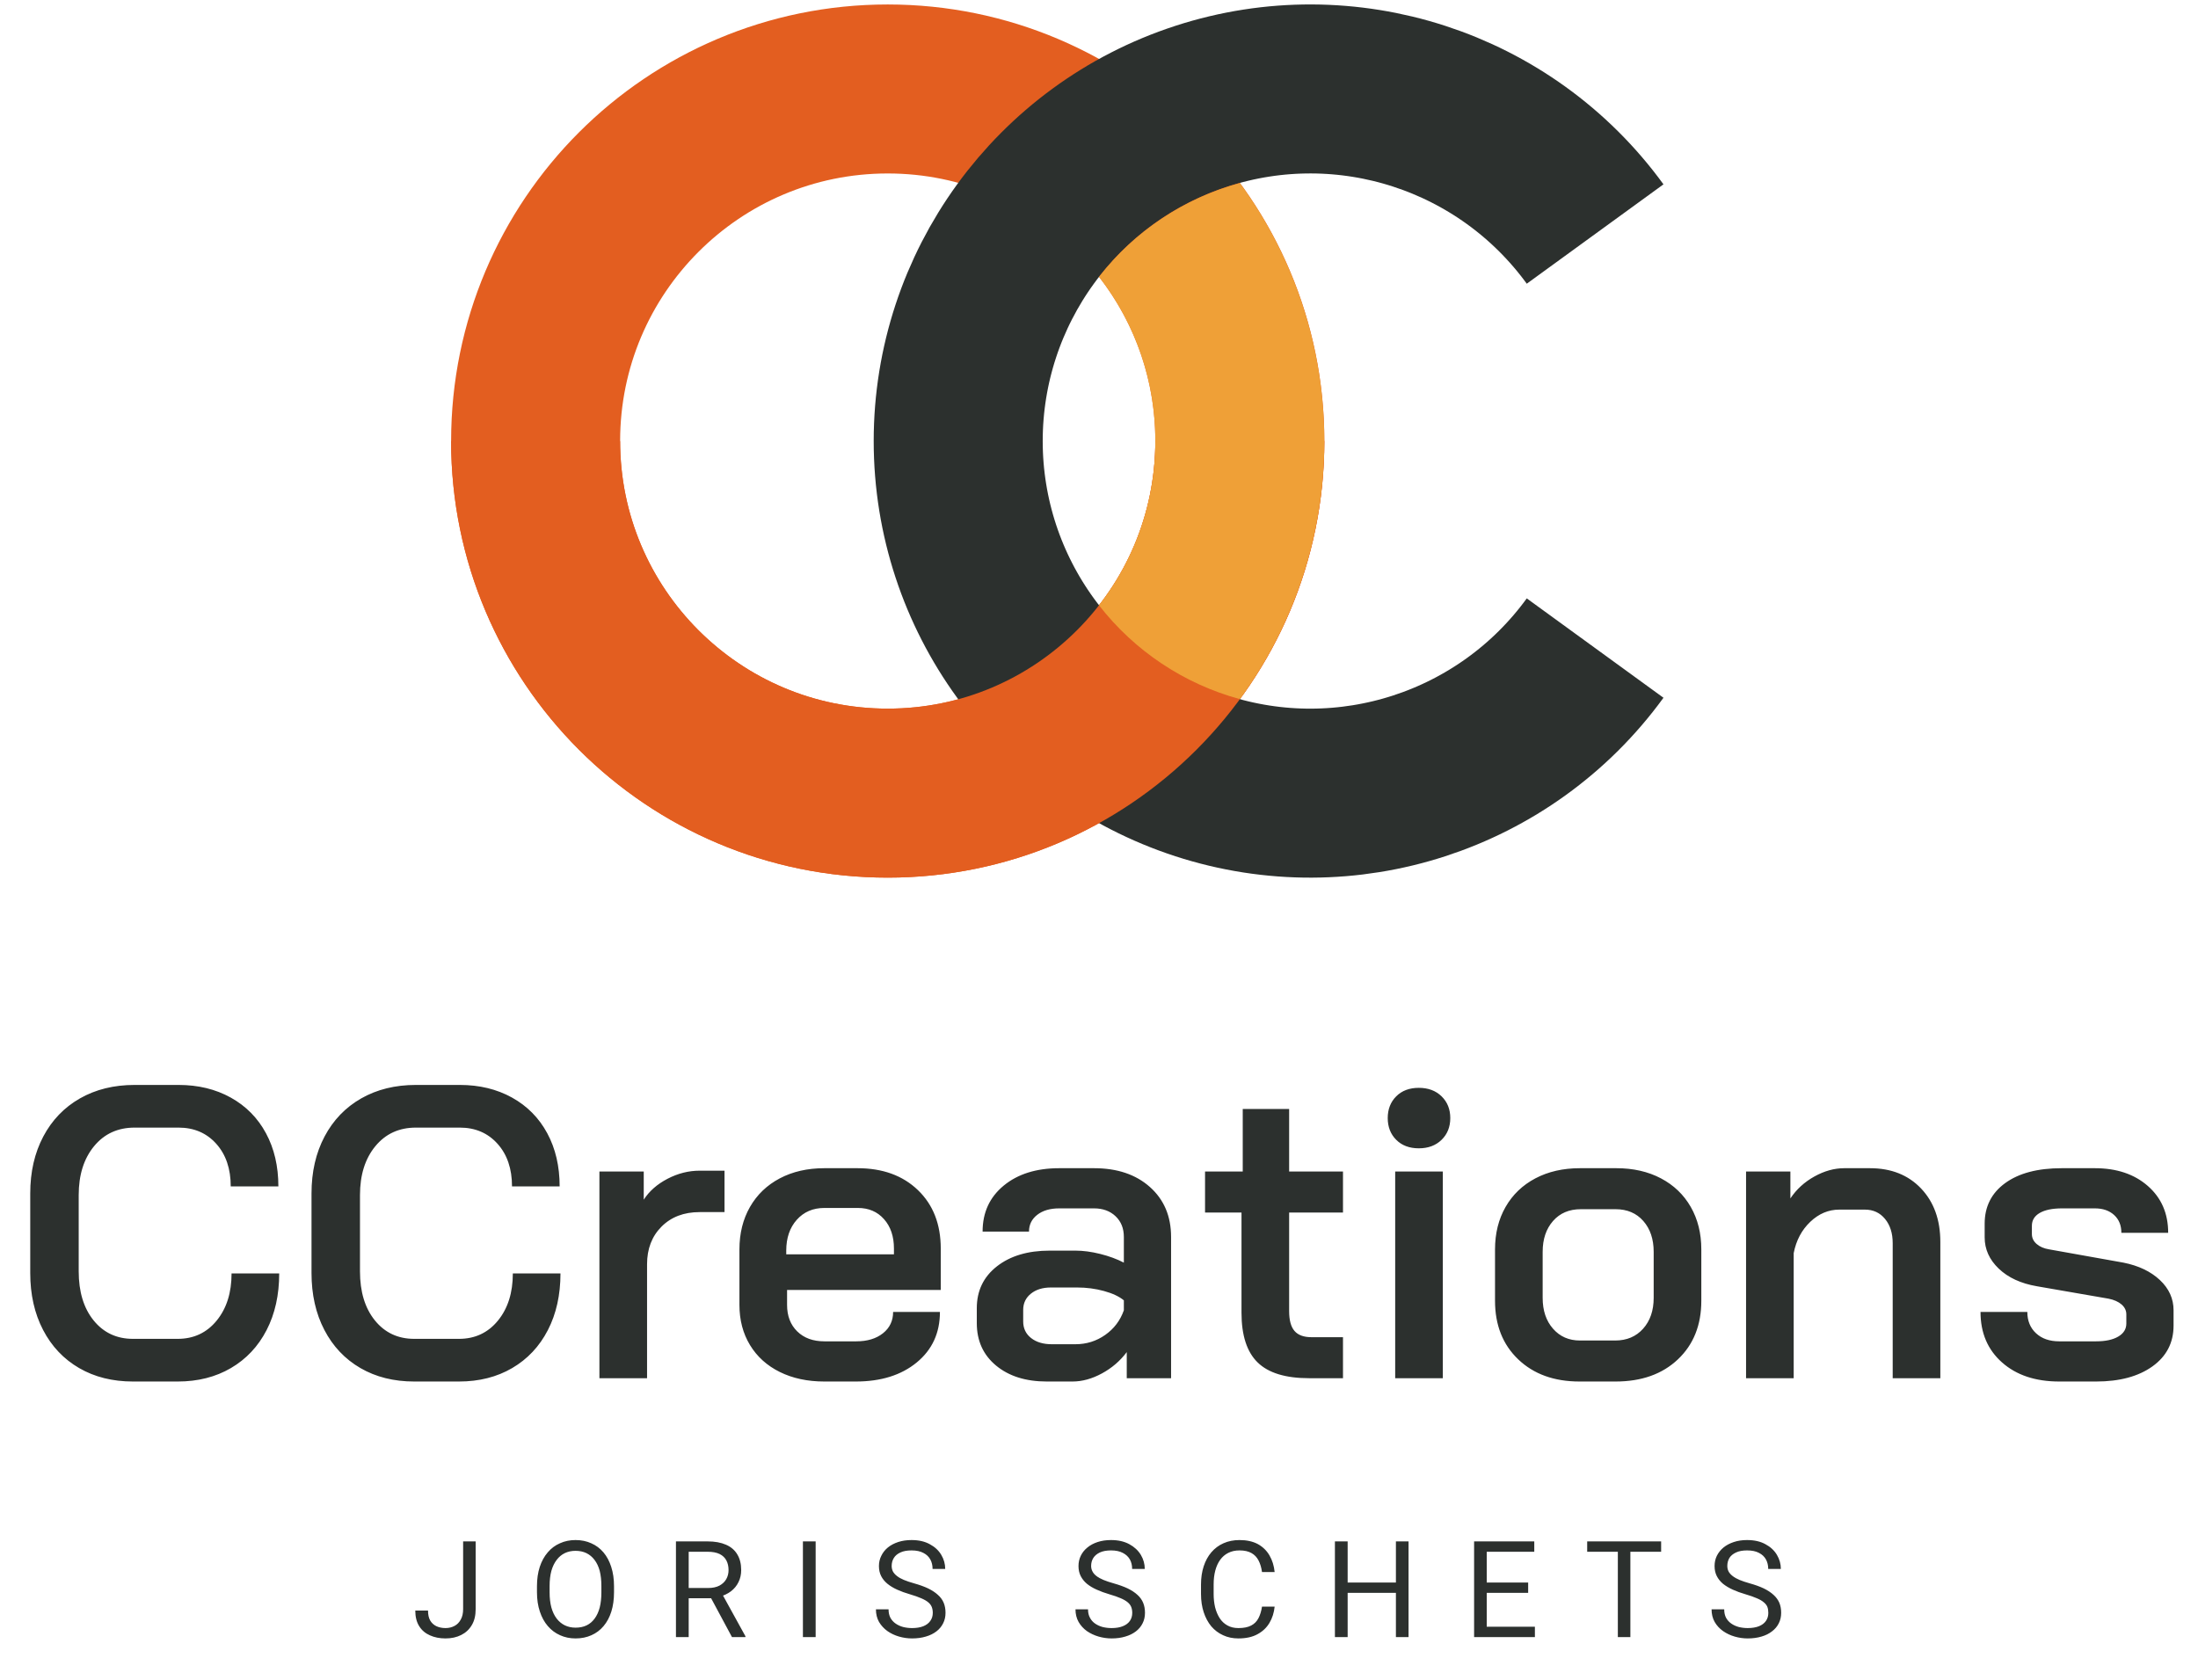
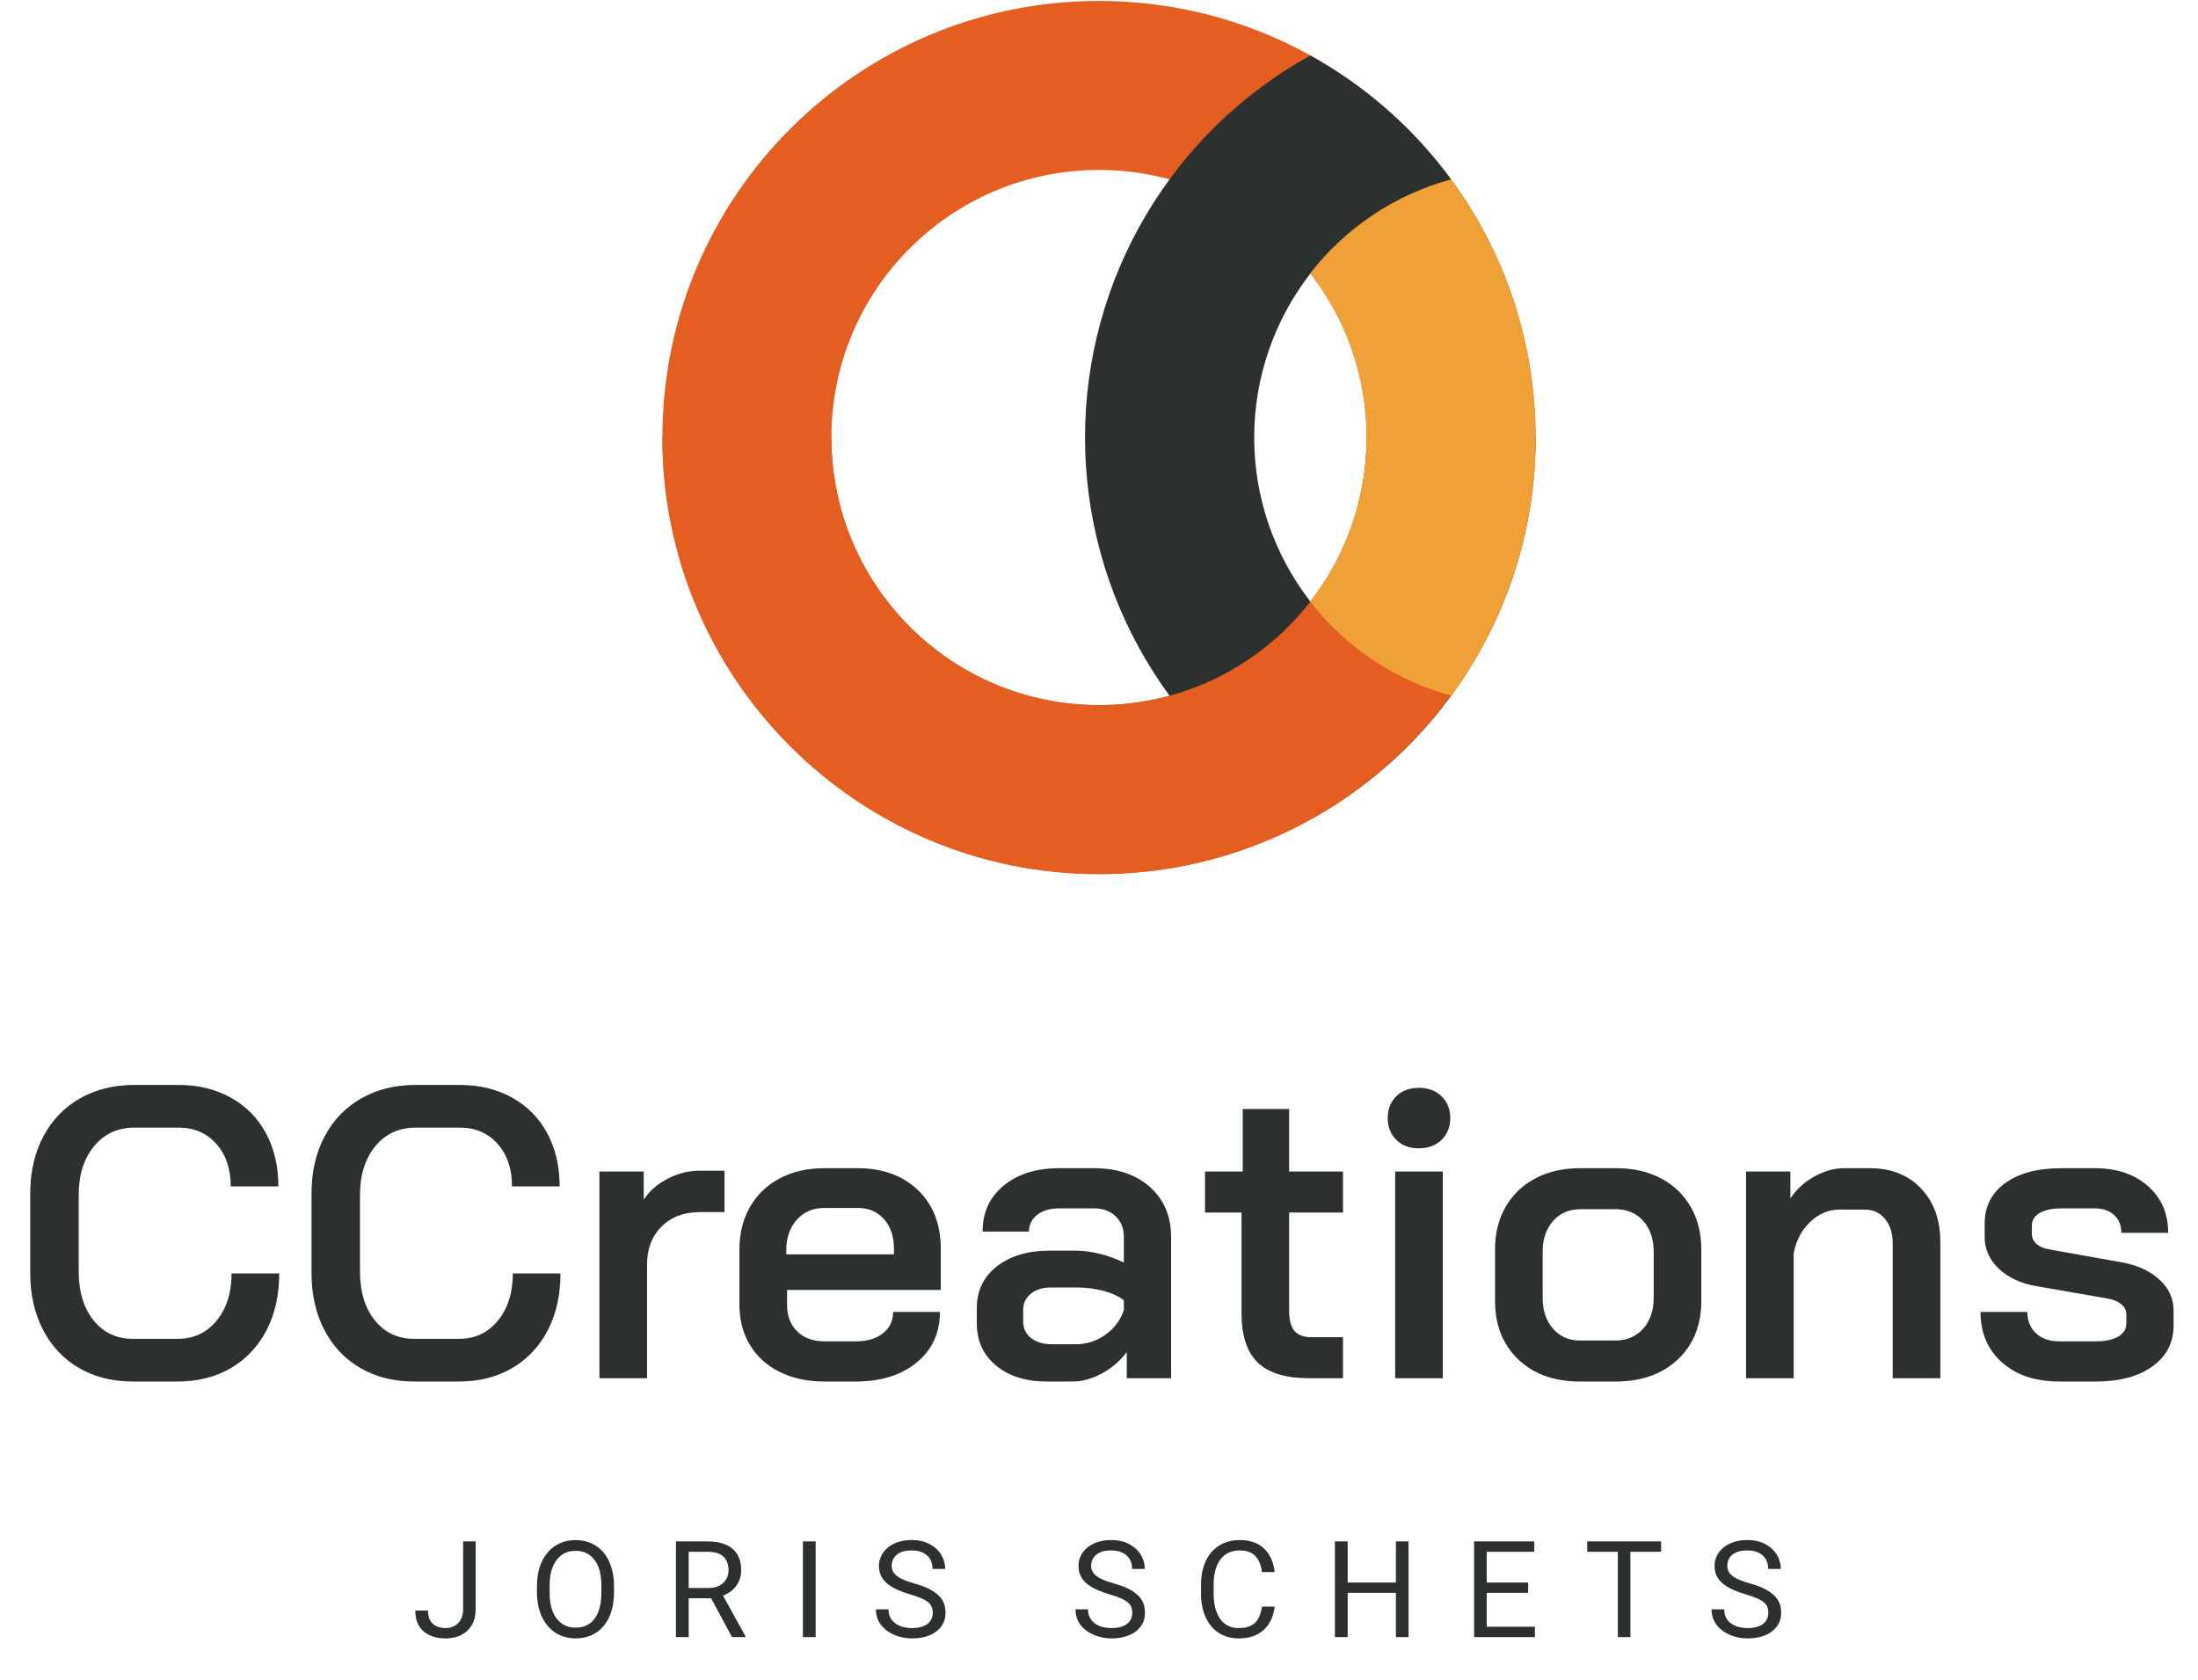
<svg xmlns="http://www.w3.org/2000/svg" viewBox="0 0 212.24 162.00" width="212" height="162" role="img">
-   <g transform="translate(43.22 0) scale(1.7)">
-     <g fill="none" stroke-width="9.6">
-       <circle cx="25" cy="25" r="20" stroke="#e35e20" />
-       <path d="M65.18 13.24A20 20 0 1 0 65.18 36.76" stroke="#2c302e" />
-       <path d="M45 25A20 20 0 0 1 5 25" stroke="#e35e20" />
+   <g transform="translate(63.96 0) scale(1.7)">
+     <g transform="translate(-0.2 -0.2)">
+       <path fill="#e35e20" fill-rule="evenodd" d="M25 .2a24.8 24.8 0 1 0 0 49.6a24.8 24.8 0 1 0 0-49.6zM25 9.8a15.2 15.2 0 1 1 0 30.4a15.2 15.2 0 1 1 0-30.4z" />
+       <path fill="#2c302e" d="M37 3.3A24.8 24.8 0 0 1 45 10.34A15.2 15.2 0 0 0 45 39.66A24.8 24.8 0 0 1 37 46.7A24.8 24.8 0 0 1 37 3.3z" />
+       <path fill="#e35e20" d="M.2 25A24.8 24.8 0 0 0 49.8 25H40.2A15.2 15.2 0 0 1 9.8 25z" />
+       <path fill="#efa037" d="M45 10.34A24.8 24.8 0 0 1 45 39.66A15.2 15.2 0 0 1 37 34.33A15.2 15.2 0 0 0 37 15.67A15.2 15.2 0 0 1 45 10.34z" />
    </g>
-     <path d="M45 10.34A24.8 24.8 0 0 1 45 39.66A15.2 15.2 0 0 1 37 34.33A15.2 15.2 0 0 0 37 15.67A15.2 15.2 0 0 1 45 10.34Z" fill="#efa037" />
  </g>
  <path fill="#2c302e" d="M2.92 122.84V115.16Q2.92 112.04 4.18 109.66Q5.44 107.28 7.72 105.98Q10 104.68 13 104.68H17.24Q20.08 104.68 22.28 105.9Q24.48 107.12 25.68 109.34Q26.88 111.56 26.88 114.48H22.28Q22.28 111.92 20.88 110.36Q19.48 108.8 17.24 108.8H13Q10.56 108.8 9.08 110.6Q7.6 112.4 7.6 115.32V122.68Q7.6 125.64 9.04 127.42Q10.48 129.2 12.84 129.2H17.16Q19.48 129.2 20.92 127.44Q22.36 125.68 22.36 122.88H26.96Q26.96 126 25.74 128.36Q24.52 130.72 22.3 132.02Q20.08 133.32 17.16 133.32H12.84Q9.88 133.32 7.64 132.02Q5.4 130.72 4.16 128.34Q2.92 125.96 2.92 122.84ZM30.08 122.84V115.16Q30.08 112.04 31.34 109.66Q32.6 107.28 34.88 105.98Q37.16 104.68 40.16 104.68H44.4Q47.24 104.68 49.44 105.9Q51.64 107.12 52.84 109.34Q54.04 111.56 54.04 114.48H49.44Q49.44 111.92 48.04 110.36Q46.64 108.8 44.4 108.8H40.16Q37.72 108.8 36.24 110.6Q34.76 112.4 34.76 115.32V122.68Q34.76 125.64 36.2 127.42Q37.64 129.2 40 129.2H44.32Q46.64 129.2 48.08 127.44Q49.52 125.68 49.52 122.88H54.12Q54.12 126 52.9 128.36Q51.68 130.72 49.46 132.02Q47.24 133.32 44.32 133.32H40Q37.04 133.32 34.8 132.02Q32.56 130.72 31.32 128.34Q30.08 125.96 30.08 122.84ZM57.88 113.04H62.16V115.76Q62.96 114.52 64.46 113.74Q65.96 112.96 67.56 112.96H69.96V116.96H67.56Q65.28 116.96 63.88 118.36Q62.48 119.76 62.48 122V133H57.88ZM71.4 125.92V120.56Q71.4 118.24 72.42 116.46Q73.44 114.68 75.3 113.7Q77.16 112.72 79.6 112.72H82.8Q86.44 112.72 88.64 114.84Q90.84 116.96 90.84 120.48V124.48H76V125.92Q76 127.52 76.98 128.48Q77.96 129.44 79.6 129.44H82.68Q84.28 129.44 85.26 128.66Q86.24 127.88 86.24 126.6H90.76Q90.76 129.64 88.52 131.48Q86.28 133.32 82.64 133.32H79.6Q77.16 133.32 75.3 132.4Q73.44 131.48 72.42 129.8Q71.4 128.12 71.4 125.92ZM86.32 121.04V120.48Q86.32 118.72 85.36 117.64Q84.4 116.56 82.84 116.56H79.6Q77.96 116.56 76.94 117.7Q75.92 118.84 75.92 120.68V121.04ZM94.32 127.68V126.24Q94.32 123.72 96.26 122.2Q98.2 120.68 101.36 120.68H103.84Q104.96 120.68 106.24 121Q107.52 121.32 108.52 121.84V119.36Q108.52 118.12 107.72 117.36Q106.92 116.6 105.64 116.6H102.28Q100.96 116.6 100.16 117.22Q99.36 117.84 99.36 118.84H94.88Q94.88 116.08 96.92 114.4Q98.96 112.72 102.28 112.72H105.64Q109 112.72 111.04 114.54Q113.08 116.36 113.08 119.36V133H108.8V130.48Q107.84 131.76 106.4 132.54Q104.96 133.32 103.56 133.32H101.08Q98.04 133.32 96.18 131.78Q94.32 130.24 94.32 127.68ZM103.84 129.72Q105.44 129.72 106.72 128.82Q108 127.92 108.52 126.44V125.48Q107.84 124.92 106.6 124.58Q105.36 124.24 104 124.24H101.48Q100.28 124.24 99.54 124.84Q98.8 125.44 98.8 126.4V127.52Q98.8 128.52 99.56 129.12Q100.32 129.72 101.56 129.72ZM119.88 126.68V117H116.36V113.04H120V107H124.48V113.04H129.68V117H124.48V126.52Q124.48 127.84 125 128.44Q125.52 129.04 126.64 129.04H129.68V133H126.4Q123 133 121.44 131.48Q119.88 129.96 119.88 126.68ZM134 107.88Q134 106.6 134.82 105.78Q135.64 104.96 137 104.96Q138.36 104.96 139.2 105.78Q140.04 106.6 140.04 107.88Q140.04 109.16 139.2 109.98Q138.36 110.8 137 110.8Q135.64 110.8 134.82 109.98Q134 109.16 134 107.88ZM134.72 113.04H139.32V133H134.72ZM144.36 125.52V120.56Q144.36 118.24 145.38 116.46Q146.4 114.68 148.26 113.7Q150.12 112.72 152.56 112.72H156.08Q158.52 112.72 160.38 113.7Q162.24 114.68 163.26 116.46Q164.28 118.24 164.28 120.56V125.52Q164.28 129.04 162.02 131.18Q159.76 133.32 156 133.32H152.52Q148.84 133.32 146.6 131.18Q144.36 129.04 144.36 125.52ZM155.96 129.36Q157.64 129.36 158.66 128.22Q159.68 127.08 159.68 125.24V120.8Q159.68 118.96 158.68 117.82Q157.68 116.68 156 116.68H152.64Q150.96 116.68 149.96 117.82Q148.96 118.96 148.96 120.8V125.24Q148.96 127.08 149.96 128.22Q150.96 129.36 152.56 129.36ZM168.6 113.04H172.88V115.64Q173.76 114.32 175.2 113.52Q176.64 112.72 178.08 112.72H180.56Q183.64 112.72 185.5 114.68Q187.36 116.64 187.36 119.84V133H182.76V119.96Q182.76 118.52 182.02 117.62Q181.28 116.72 180.08 116.72H177.6Q176.04 116.72 174.8 117.9Q173.56 119.08 173.2 120.92V133H168.6ZM191.24 126.6H195.76Q195.76 127.88 196.6 128.66Q197.44 129.44 198.84 129.44H202.4Q203.76 129.44 204.54 128.98Q205.32 128.52 205.32 127.72V126.84Q205.32 126.28 204.86 125.88Q204.4 125.48 203.6 125.32L196.68 124.12Q194.36 123.72 193 122.42Q191.64 121.12 191.64 119.4V118.08Q191.64 115.6 193.62 114.16Q195.6 112.72 199.08 112.72H202.28Q205.44 112.72 207.4 114.44Q209.36 116.16 209.36 118.96H204.84Q204.84 117.88 204.14 117.24Q203.44 116.6 202.28 116.6H199.12Q197.72 116.6 196.96 117.04Q196.2 117.48 196.2 118.28V119.08Q196.2 119.64 196.66 120.04Q197.12 120.44 197.88 120.56L205.04 121.84Q207.24 122.28 208.56 123.52Q209.88 124.76 209.88 126.44V127.92Q209.88 130.4 207.84 131.86Q205.8 133.32 202.4 133.32H198.84Q195.4 133.32 193.32 131.48Q191.24 129.64 191.24 126.6Z" />
  <path fill="#2c302e" d="M44.72 155.3V148.76H45.93V155.3Q45.93 156.22 45.56 156.84Q45.19 157.47 44.53 157.8Q43.87 158.13 43.02 158.13Q42.17 158.13 41.51 157.83Q40.85 157.54 40.48 156.95Q40.1 156.35 40.1 155.44H41.33Q41.33 156.03 41.54 156.4Q41.76 156.77 42.14 156.95Q42.53 157.13 43.02 157.13Q43.5 157.13 43.89 156.92Q44.27 156.72 44.49 156.31Q44.72 155.9 44.72 155.3ZM59.29 153.09V153.67Q59.29 154.71 59.03 155.54Q58.77 156.36 58.28 156.94Q57.79 157.52 57.11 157.82Q56.42 158.13 55.58 158.13Q54.76 158.13 54.08 157.82Q53.4 157.52 52.9 156.94Q52.4 156.36 52.13 155.54Q51.85 154.71 51.85 153.67V153.09Q51.85 152.05 52.12 151.22Q52.39 150.4 52.89 149.82Q53.38 149.24 54.07 148.94Q54.75 148.63 55.57 148.63Q56.41 148.63 57.09 148.94Q57.78 149.24 58.27 149.82Q58.76 150.4 59.02 151.22Q59.29 152.05 59.29 153.09ZM58.07 153.67V153.07Q58.07 152.25 57.91 151.61Q57.74 150.98 57.41 150.55Q57.09 150.12 56.62 149.89Q56.16 149.67 55.57 149.67Q55 149.67 54.54 149.89Q54.07 150.12 53.75 150.55Q53.42 150.98 53.24 151.61Q53.07 152.25 53.07 153.07V153.67Q53.07 154.5 53.24 155.14Q53.42 155.78 53.75 156.21Q54.09 156.65 54.55 156.87Q55.01 157.09 55.58 157.09Q56.18 157.09 56.64 156.87Q57.1 156.65 57.42 156.21Q57.74 155.78 57.91 155.14Q58.07 154.5 58.07 153.67ZM65.27 148.76H68.33Q69.37 148.76 70.1 149.08Q70.82 149.39 71.19 150.01Q71.57 150.63 71.57 151.53Q71.57 152.17 71.31 152.69Q71.06 153.21 70.58 153.58Q70.1 153.94 69.43 154.12L69.09 154.25H66.21L66.2 153.26H68.37Q69.03 153.26 69.47 153.03Q69.91 152.79 70.13 152.4Q70.35 152.01 70.35 151.53Q70.35 151 70.14 150.6Q69.93 150.2 69.49 149.98Q69.04 149.76 68.33 149.76H66.5V158H65.27ZM70.68 158 68.43 153.81 69.71 153.8 71.98 157.92V158ZM78.76 148.76V158H77.53V148.76ZM90.07 155.66Q90.07 155.34 89.97 155.09Q89.87 154.84 89.63 154.64Q89.38 154.43 88.95 154.25Q88.52 154.06 87.87 153.87Q87.18 153.67 86.63 153.42Q86.08 153.17 85.69 152.85Q85.29 152.52 85.08 152.1Q84.87 151.68 84.87 151.14Q84.87 150.6 85.1 150.15Q85.32 149.69 85.73 149.35Q86.15 149.01 86.73 148.82Q87.31 148.63 88.02 148.63Q89.06 148.63 89.78 149.03Q90.51 149.42 90.89 150.06Q91.27 150.7 91.27 151.42H90.05Q90.05 150.9 89.83 150.5Q89.61 150.1 89.16 149.87Q88.71 149.63 88.02 149.63Q87.36 149.63 86.94 149.83Q86.51 150.03 86.31 150.36Q86.1 150.7 86.1 151.13Q86.1 151.42 86.22 151.66Q86.35 151.9 86.61 152.1Q86.87 152.31 87.28 152.48Q87.69 152.65 88.26 152.81Q89.05 153.03 89.62 153.3Q90.19 153.58 90.56 153.92Q90.94 154.25 91.12 154.68Q91.3 155.11 91.3 155.65Q91.3 156.22 91.07 156.67Q90.84 157.13 90.42 157.45Q89.99 157.78 89.4 157.95Q88.8 158.13 88.07 158.13Q87.43 158.13 86.81 157.95Q86.19 157.77 85.69 157.42Q85.19 157.06 84.88 156.54Q84.58 156.01 84.58 155.32H85.8Q85.8 155.8 85.98 156.14Q86.17 156.48 86.49 156.7Q86.81 156.92 87.22 157.03Q87.63 157.13 88.07 157.13Q88.71 157.13 89.16 156.95Q89.6 156.77 89.83 156.44Q90.07 156.11 90.07 155.66ZM109.33 155.66Q109.33 155.34 109.23 155.09Q109.13 154.84 108.89 154.64Q108.64 154.43 108.22 154.25Q107.79 154.06 107.13 153.87Q106.45 153.67 105.9 153.42Q105.34 153.17 104.95 152.85Q104.56 152.52 104.35 152.1Q104.14 151.68 104.14 151.14Q104.14 150.6 104.36 150.15Q104.58 149.69 105 149.35Q105.41 149.01 105.99 148.82Q106.57 148.63 107.28 148.63Q108.32 148.63 109.05 149.03Q109.77 149.42 110.16 150.06Q110.54 150.7 110.54 151.42H109.32Q109.32 150.9 109.1 150.5Q108.87 150.1 108.42 149.87Q107.97 149.63 107.28 149.63Q106.63 149.63 106.2 149.83Q105.78 150.03 105.57 150.36Q105.36 150.7 105.36 151.13Q105.36 151.42 105.49 151.66Q105.61 151.9 105.87 152.1Q106.14 152.31 106.55 152.48Q106.96 152.65 107.53 152.81Q108.31 153.03 108.89 153.3Q109.46 153.58 109.83 153.92Q110.2 154.25 110.38 154.68Q110.56 155.11 110.56 155.65Q110.56 156.22 110.33 156.67Q110.1 157.13 109.68 157.45Q109.25 157.78 108.66 157.95Q108.07 158.13 107.34 158.13Q106.7 158.13 106.08 157.95Q105.46 157.77 104.95 157.42Q104.45 157.06 104.15 156.54Q103.85 156.01 103.85 155.32H105.06Q105.06 155.8 105.25 156.14Q105.43 156.48 105.75 156.7Q106.07 156.92 106.48 157.03Q106.89 157.13 107.34 157.13Q107.98 157.13 108.42 156.95Q108.87 156.77 109.1 156.44Q109.33 156.11 109.33 155.66ZM121.86 155.06H123.08Q122.99 155.94 122.58 156.63Q122.17 157.32 121.43 157.72Q120.69 158.13 119.58 158.13Q118.76 158.13 118.1 157.82Q117.44 157.52 116.96 156.96Q116.49 156.39 116.23 155.6Q115.97 154.81 115.97 153.84V152.92Q115.97 151.95 116.23 151.16Q116.49 150.37 116.97 149.81Q117.46 149.24 118.14 148.94Q118.83 148.63 119.69 148.63Q120.73 148.63 121.46 149.02Q122.18 149.42 122.58 150.11Q122.99 150.81 123.08 151.72H121.86Q121.77 151.07 121.53 150.61Q121.29 150.14 120.85 149.89Q120.4 149.63 119.69 149.63Q119.07 149.63 118.6 149.87Q118.14 150.1 117.82 150.54Q117.51 150.97 117.35 151.57Q117.19 152.17 117.19 152.91V153.84Q117.19 154.52 117.33 155.12Q117.48 155.71 117.77 156.17Q118.06 156.62 118.51 156.87Q118.96 157.13 119.58 157.13Q120.36 157.13 120.82 156.88Q121.28 156.64 121.52 156.17Q121.76 155.71 121.86 155.06ZM134.94 152.73V153.73H129.94V152.73ZM130.13 148.76V158H128.9V148.76ZM136.01 148.76V158H134.79V148.76ZM148.21 157V158H143.32V157ZM143.56 148.76V158H142.34V148.76ZM147.56 152.73V153.73H143.32V152.73ZM148.15 148.76V149.76H143.32V148.76ZM157.43 148.76V158H156.22V148.76ZM160.4 148.76V149.76H153.26V148.76ZM170.75 155.66Q170.75 155.34 170.66 155.09Q170.56 154.84 170.31 154.64Q170.07 154.43 169.64 154.25Q169.21 154.06 168.56 153.87Q167.87 153.67 167.32 153.42Q166.77 153.17 166.37 152.85Q165.98 152.52 165.77 152.1Q165.56 151.68 165.56 151.14Q165.56 150.6 165.78 150.15Q166.01 149.69 166.42 149.35Q166.84 149.01 167.42 148.82Q167.99 148.63 168.7 148.63Q169.75 148.63 170.47 149.03Q171.2 149.42 171.58 150.06Q171.96 150.7 171.96 151.42H170.74Q170.74 150.9 170.52 150.5Q170.3 150.1 169.85 149.87Q169.4 149.63 168.7 149.63Q168.05 149.63 167.63 149.83Q167.2 150.03 166.99 150.36Q166.79 150.7 166.79 151.13Q166.79 151.42 166.91 151.66Q167.04 151.9 167.3 152.1Q167.56 152.31 167.97 152.48Q168.38 152.65 168.95 152.81Q169.74 153.03 170.31 153.3Q170.88 153.58 171.25 153.92Q171.62 154.25 171.81 154.68Q171.99 155.11 171.99 155.65Q171.99 156.22 171.76 156.67Q171.53 157.13 171.1 157.45Q170.68 157.78 170.09 157.95Q169.49 158.13 168.76 158.13Q168.12 158.13 167.5 157.95Q166.88 157.77 166.38 157.42Q165.87 157.06 165.57 156.54Q165.27 156.01 165.27 155.32H166.49Q166.49 155.8 166.67 156.14Q166.86 156.48 167.18 156.7Q167.5 156.92 167.91 157.03Q168.32 157.13 168.76 157.13Q169.4 157.13 169.85 156.95Q170.29 156.77 170.52 156.44Q170.75 156.11 170.75 155.66Z" />
</svg>
